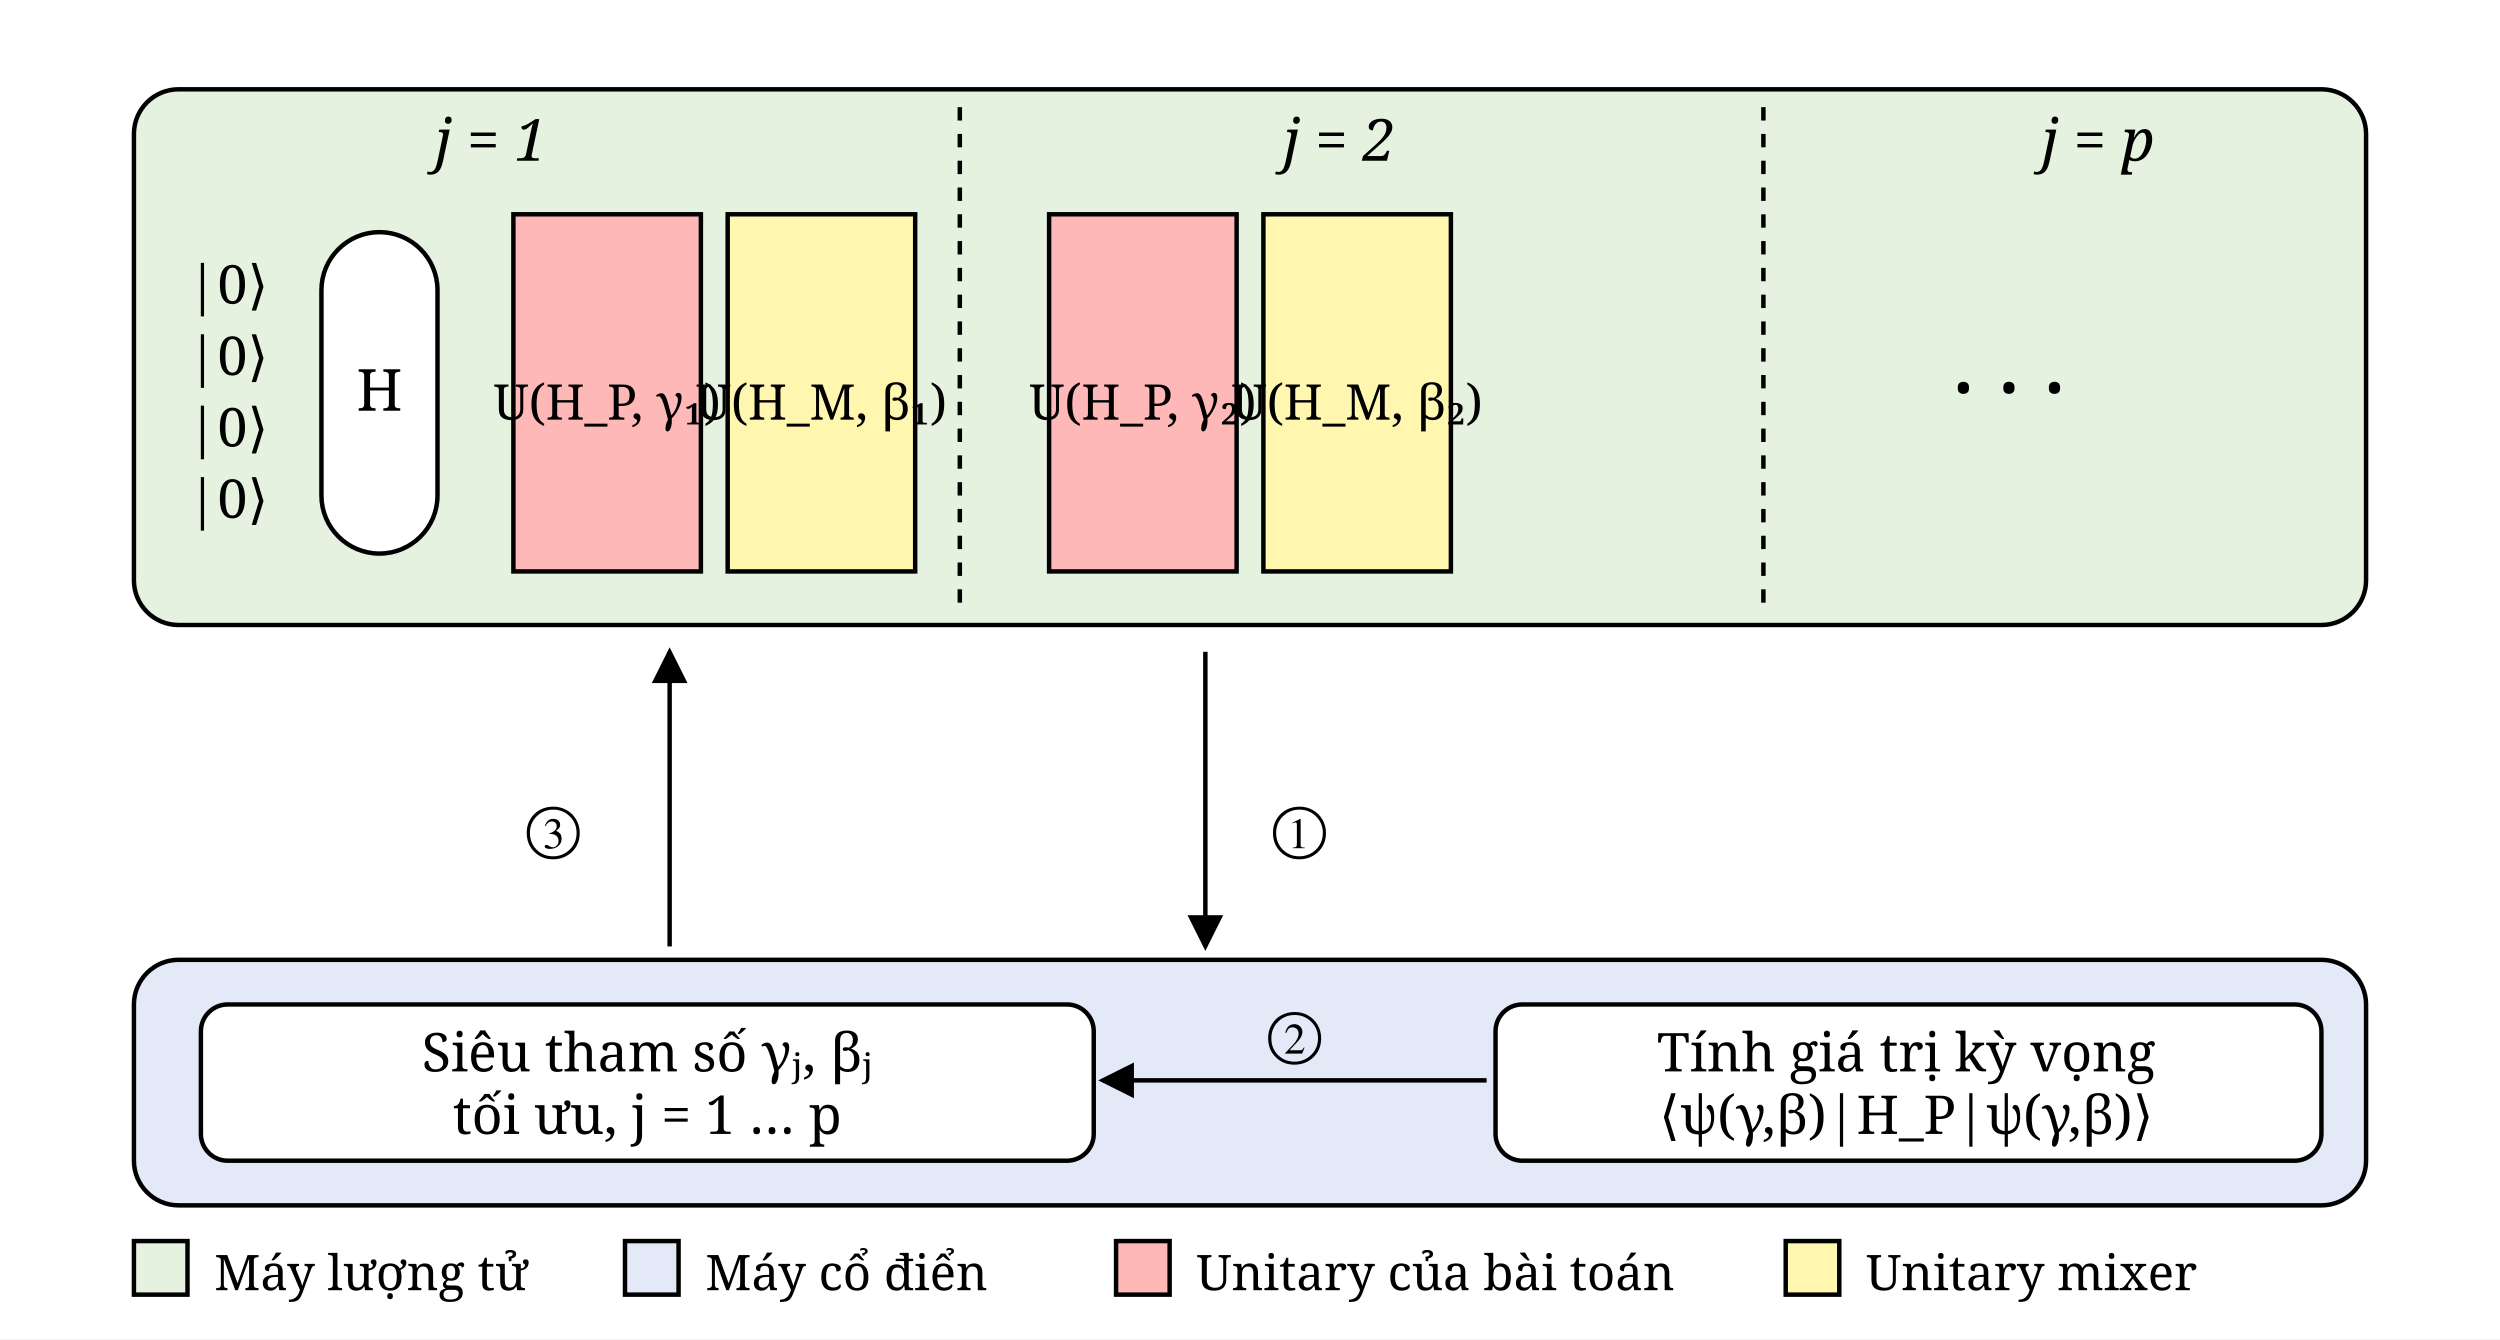
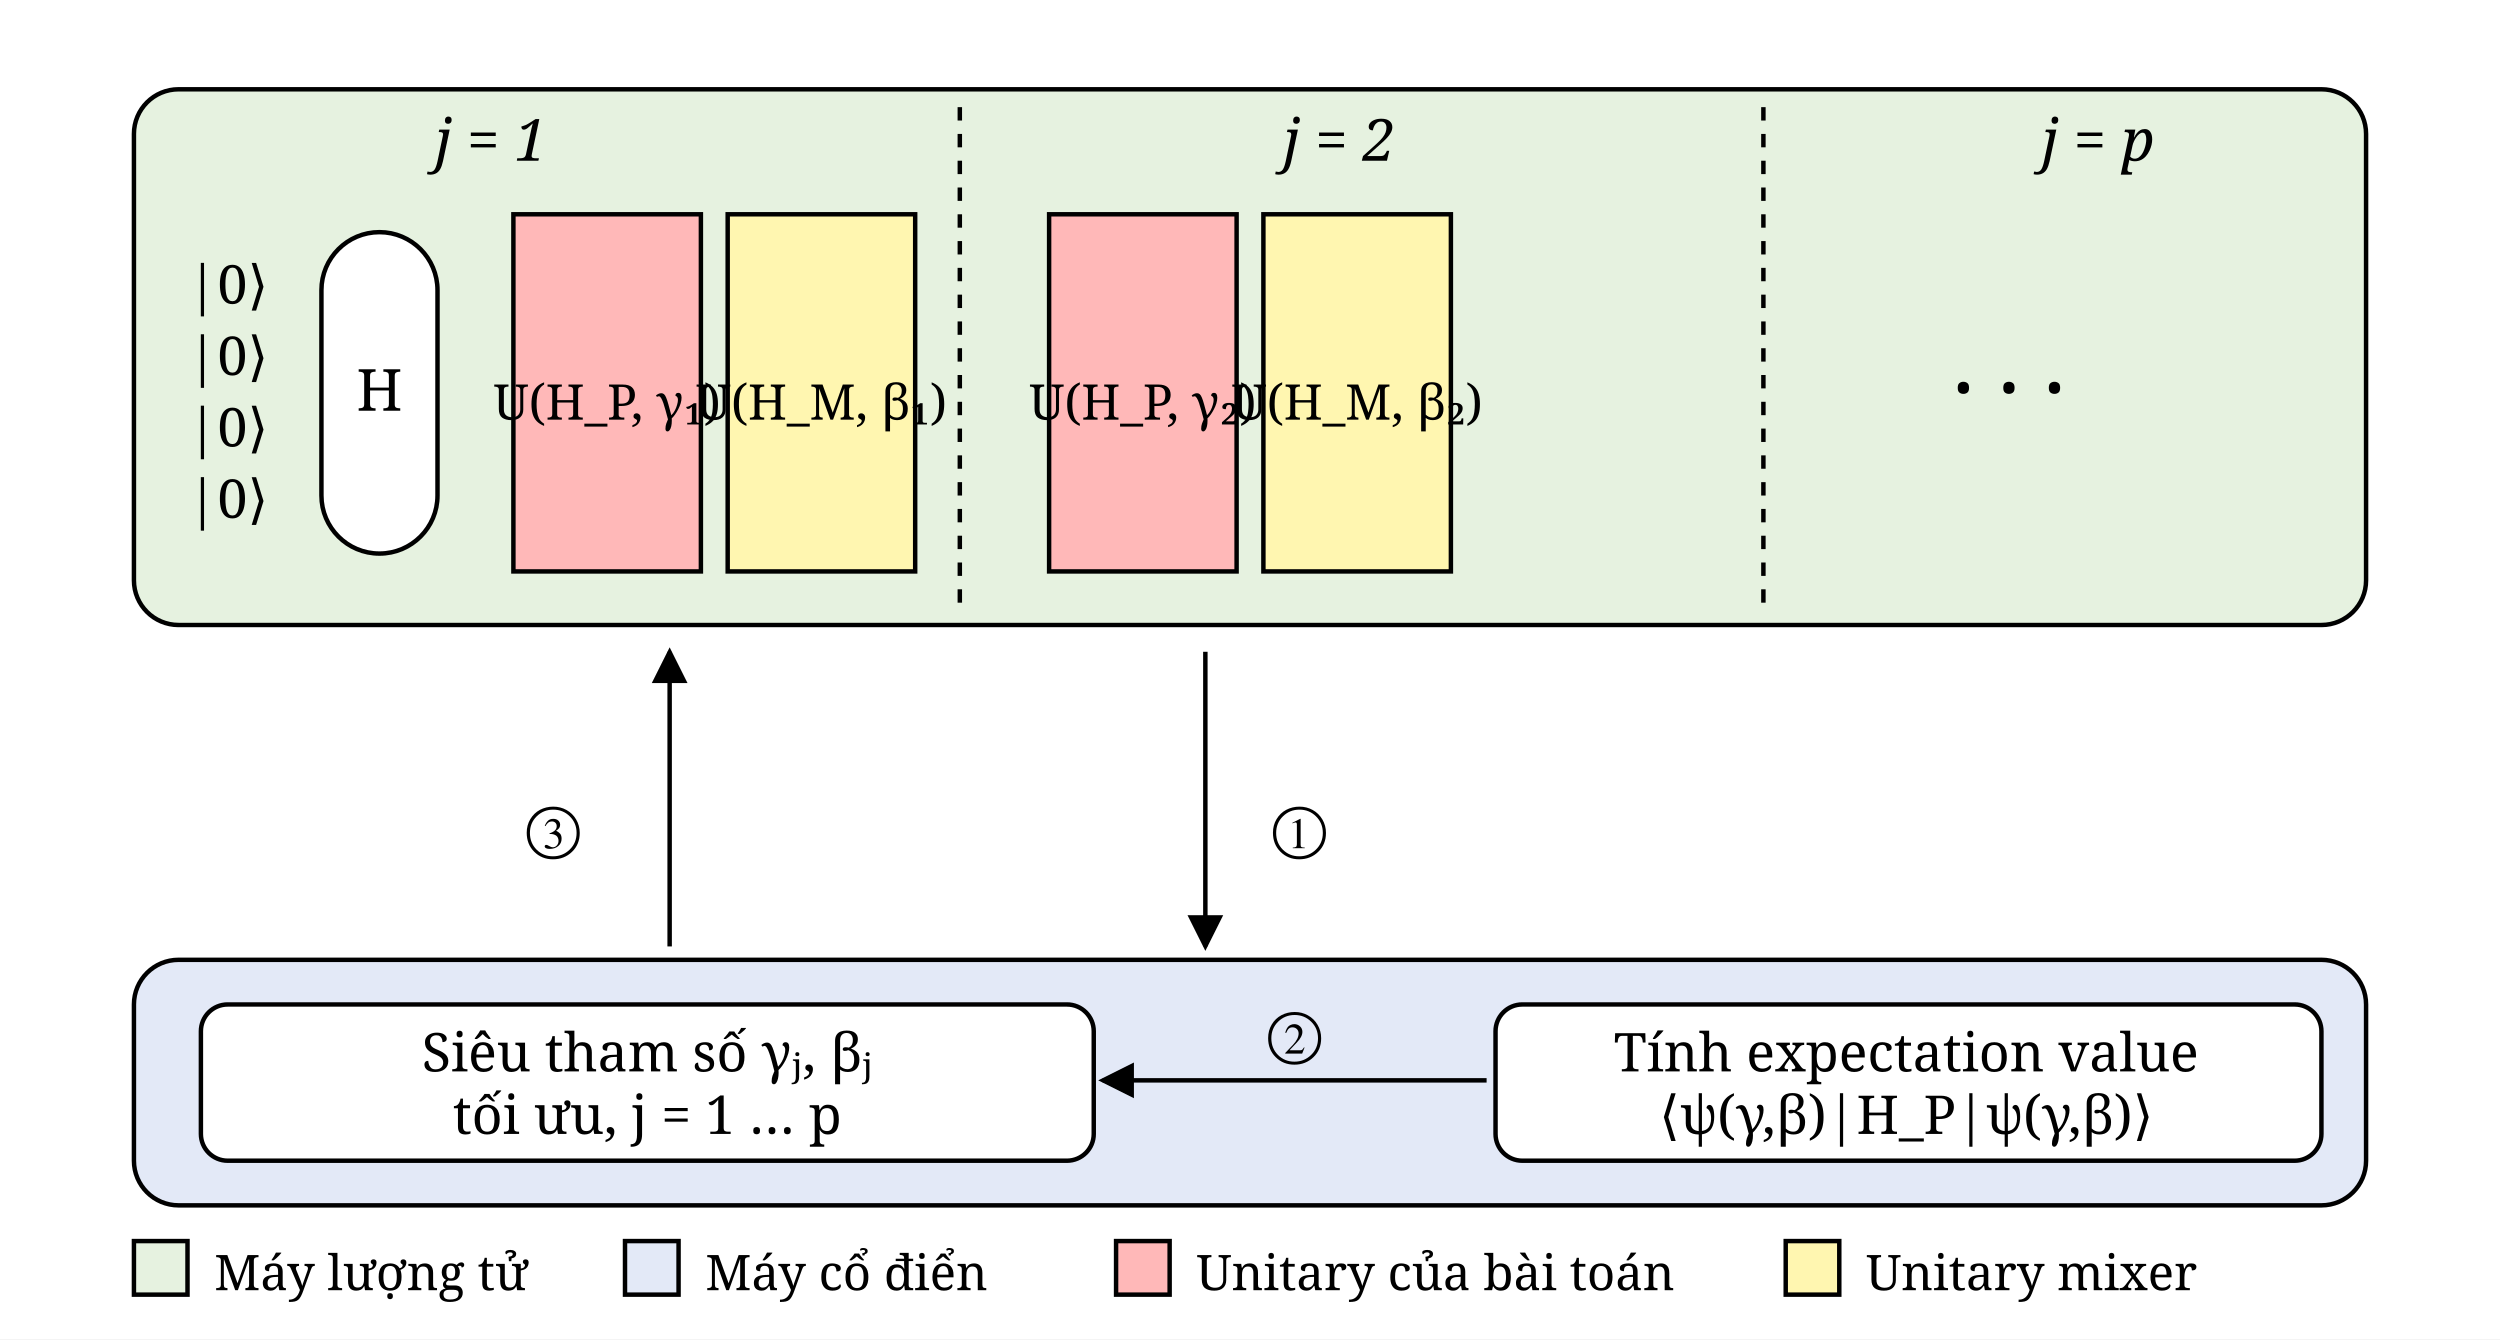
<svg xmlns="http://www.w3.org/2000/svg" viewBox="0 0 560 300" width="560" height="300" font-family="serif" font-size="13">
  <rect width="560" height="300" fill="#ffffff" />
  <defs>
    <marker id="a" markerWidth="8" markerHeight="8" refX="7" refY="4" orient="auto">
      <path d="M0,0 L8,4 L0,8 z" fill="#000" />
    </marker>
  </defs>
  <rect x="30" y="20" width="500" height="120" rx="10" fill="#e6f2e0" stroke="#000" />
  <text x="110" y="36" text-anchor="middle" font-style="italic">j = 1</text>
  <text x="300" y="36" text-anchor="middle" font-style="italic">j = 2</text>
  <text x="470" y="36" text-anchor="middle" font-style="italic">j = p</text>
  <line x1="215" y1="24" x2="215" y2="136" stroke="#000" stroke-dasharray="3 3" />
  <line x1="395" y1="24" x2="395" y2="136" stroke="#000" stroke-dasharray="3 3" />
  <g font-size="12">
    <text x="42" y="68">|0⟩</text>
    <text x="42" y="84">|0⟩</text>
    <text x="42" y="100">|0⟩</text>
    <text x="42" y="116">|0⟩</text>
  </g>
  <rect x="72" y="52" width="26" height="72" rx="13" fill="#fff" stroke="#000" />
  <text x="85" y="92" text-anchor="middle">H</text>
  <rect x="115" y="48" width="42" height="80" fill="#ffb8b8" stroke="#000" />
  <text x="136" y="94" text-anchor="middle" font-size="11">U(H_P, γ₁)</text>
  <rect x="163" y="48" width="42" height="80" fill="#fff6b0" stroke="#000" />
  <text x="184" y="94" text-anchor="middle" font-size="11">U(H_M, β₁)</text>
  <rect x="235" y="48" width="42" height="80" fill="#ffb8b8" stroke="#000" />
  <text x="256" y="94" text-anchor="middle" font-size="11">U(H_P, γ₂)</text>
  <rect x="283" y="48" width="42" height="80" fill="#fff6b0" stroke="#000" />
  <text x="304" y="94" text-anchor="middle" font-size="11">U(H_M, β₂)</text>
  <text x="450" y="94" text-anchor="middle" font-size="20">· · ·</text>
  <line x1="150" y1="212" x2="150" y2="146" stroke="#000" marker-end="url(#a)" />
  <text x="130" y="190" text-anchor="end">③</text>
  <line x1="270" y1="146" x2="270" y2="212" stroke="#000" marker-end="url(#a)" />
  <text x="285" y="190">①</text>
  <rect x="30" y="215" width="500" height="55" rx="10" fill="#e3e9f7" stroke="#000" />
  <rect x="45" y="225" width="200" height="35" rx="6" fill="#fff" stroke="#000" />
  <text x="145" y="240" text-anchor="middle" font-size="12">Siêu tham số γⱼ, βⱼ</text>
  <text x="145" y="254" text-anchor="middle" font-size="12">tối ưu, j = 1 … p</text>
  <rect x="335" y="225" width="185" height="35" rx="6" fill="#fff" stroke="#000" />
-   <text x="427" y="240" text-anchor="middle" font-size="12">Tính giá trị kỳ vọng</text>
+   <text x="427" y="240" text-anchor="middle" font-size="12">Tính expectation value</text>
  <text x="427" y="254" text-anchor="middle" font-size="12">⟨ψ(γ,β)|H_P|ψ(γ,β)⟩</text>
  <line x1="333" y1="242" x2="247" y2="242" stroke="#000" marker-end="url(#a)" />
  <text x="290" y="236" text-anchor="middle">②</text>
  <rect x="30" y="278" width="12" height="12" fill="#e6f2e0" stroke="#000" />
  <text x="48" y="289" font-size="11">Máy lượng tử</text>
  <rect x="140" y="278" width="12" height="12" fill="#e3e9f7" stroke="#000" />
  <text x="158" y="289" font-size="11">Máy cổ điển</text>
  <rect x="250" y="278" width="12" height="12" fill="#ffb8b8" stroke="#000" />
  <text x="268" y="289" font-size="11">Unitary của bài toán</text>
  <rect x="400" y="278" width="12" height="12" fill="#fff6b0" stroke="#000" />
  <text x="418" y="289" font-size="11">Unitary mixer</text>
</svg>
